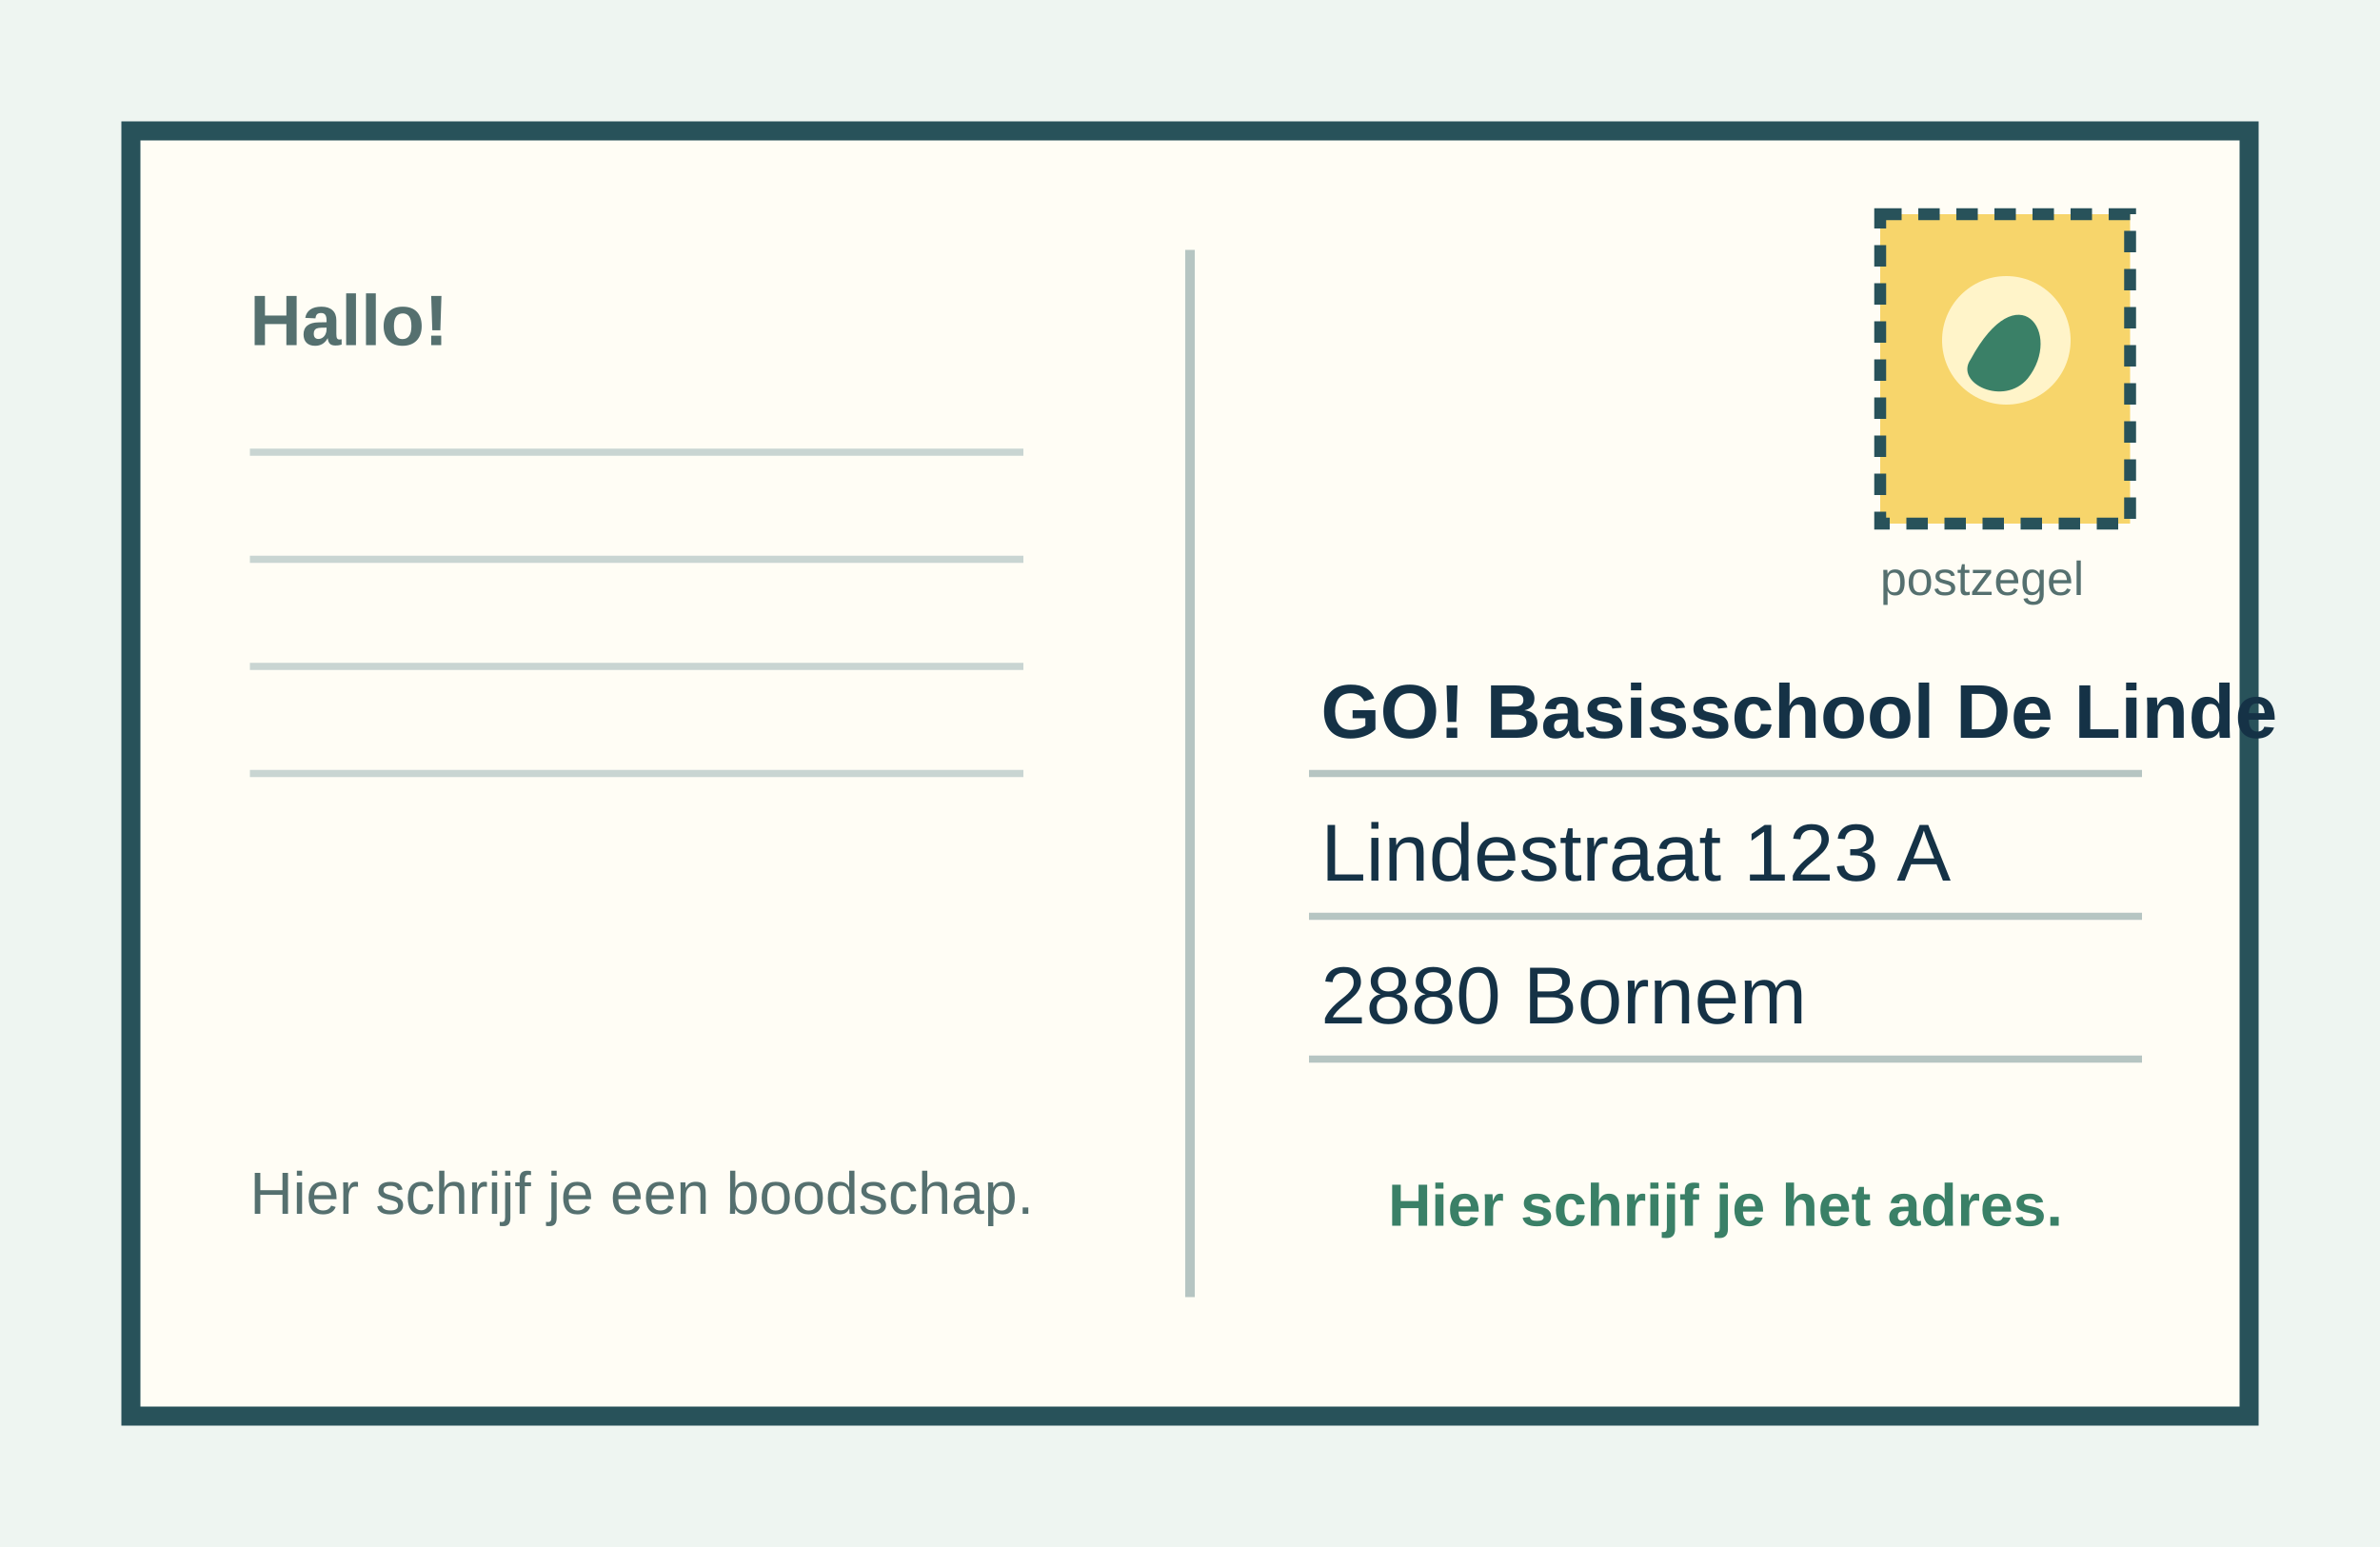
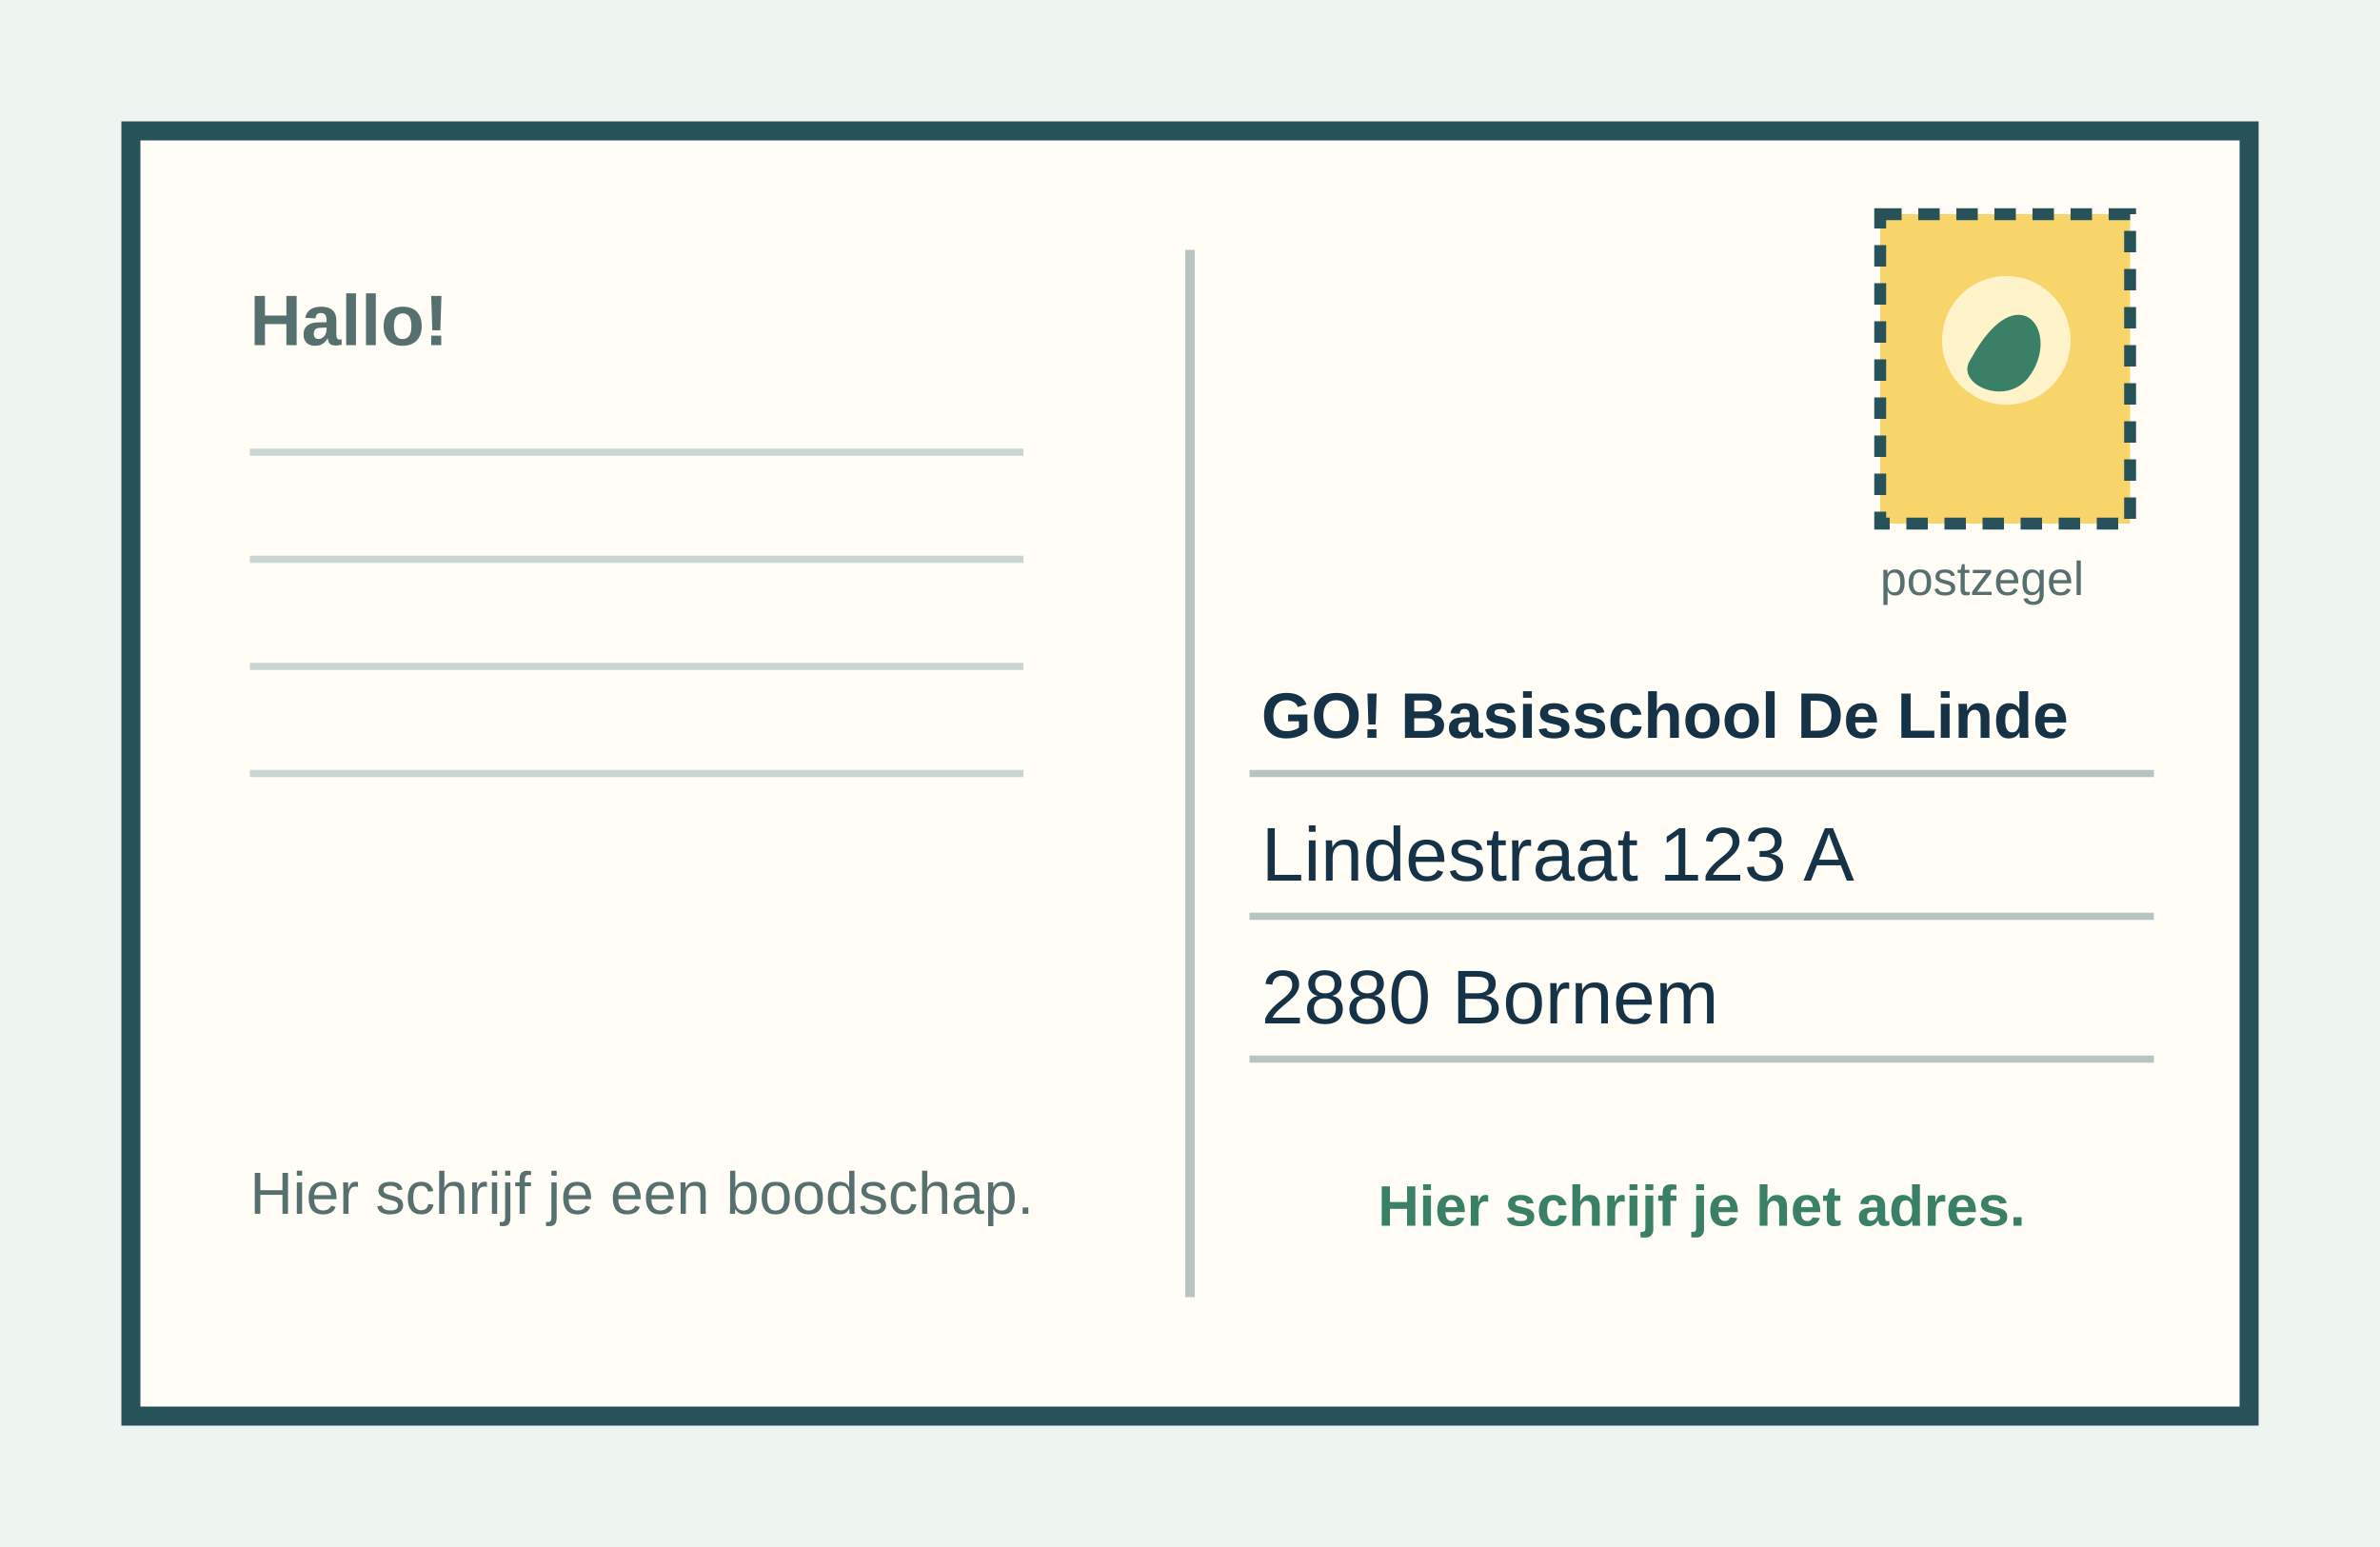
<svg xmlns="http://www.w3.org/2000/svg" viewBox="0 0 1000 650" role="img" aria-label="Voorbeeldpostkaart met het adres van GO! Basisschool De Linde">
  <rect width="1000" height="650" fill="#eef5f1" />
  <rect x="55" y="55" width="890" height="540" fill="#fffdf5" stroke="#28525a" stroke-width="8" />
  <line x1="500" y1="105" x2="500" y2="545" stroke="#b6c5c2" stroke-width="4" />
  <g font-family="Arial,sans-serif" fill="#55706f">
    <text x="105" y="145" font-size="30" font-weight="700">Hallo!</text>
    <line x1="105" y1="190" x2="430" y2="190" stroke="#c9d5d2" stroke-width="3" />
    <line x1="105" y1="235" x2="430" y2="235" stroke="#c9d5d2" stroke-width="3" />
    <line x1="105" y1="280" x2="430" y2="280" stroke="#c9d5d2" stroke-width="3" />
    <line x1="105" y1="325" x2="430" y2="325" stroke="#c9d5d2" stroke-width="3" />
    <text x="105" y="510" font-size="25">Hier schrijf je een boodschap.</text>
  </g>
  <rect x="790" y="90" width="105" height="130" fill="#f7d56b" stroke="#28525a" stroke-width="5" stroke-dasharray="9 7" />
  <circle cx="843" cy="143" r="27" fill="#fff4c9" />
  <path d="M828 151c20-37 39-11 24 8-10 12-31 2-24-8Z" fill="#3a8067" />
  <text x="790" y="250" font-family="Arial,sans-serif" font-size="20" fill="#55706f">postzegel</text>
  <g font-family="Arial,sans-serif" fill="#153246">
-     <text x="555" y="310" font-size="32" font-weight="800">GO! Basisschool De Linde</text>
-     <text x="555" y="370" font-size="34">Lindestraat 123 A</text>
-     <text x="555" y="430" font-size="34">2880 Bornem</text>
+     <text x="530" y="310" font-size="27" font-weight="800">GO! Basisschool De Linde</text>
+     <text x="530" y="370" font-size="32">Lindestraat 123 A</text>
+     <text x="530" y="430" font-size="32">2880 Bornem</text>
  </g>
  <g stroke="#b6c5c2" stroke-width="3">
-     <line x1="550" y1="325" x2="900" y2="325" />
-     <line x1="550" y1="385" x2="900" y2="385" />
-     <line x1="550" y1="445" x2="900" y2="445" />
+     <line x1="525" y1="325" x2="905" y2="325" />
+     <line x1="525" y1="385" x2="905" y2="385" />
+     <line x1="525" y1="445" x2="905" y2="445" />
  </g>
-   <text x="725" y="515" font-family="Arial,sans-serif" font-size="25" font-weight="700" fill="#3a8067" text-anchor="middle">Hier schrijf je het adres.</text>
+   <text x="715" y="515" font-family="Arial,sans-serif" font-size="24" font-weight="700" fill="#3a8067" text-anchor="middle">Hier schrijf je het adres.</text>
</svg>
